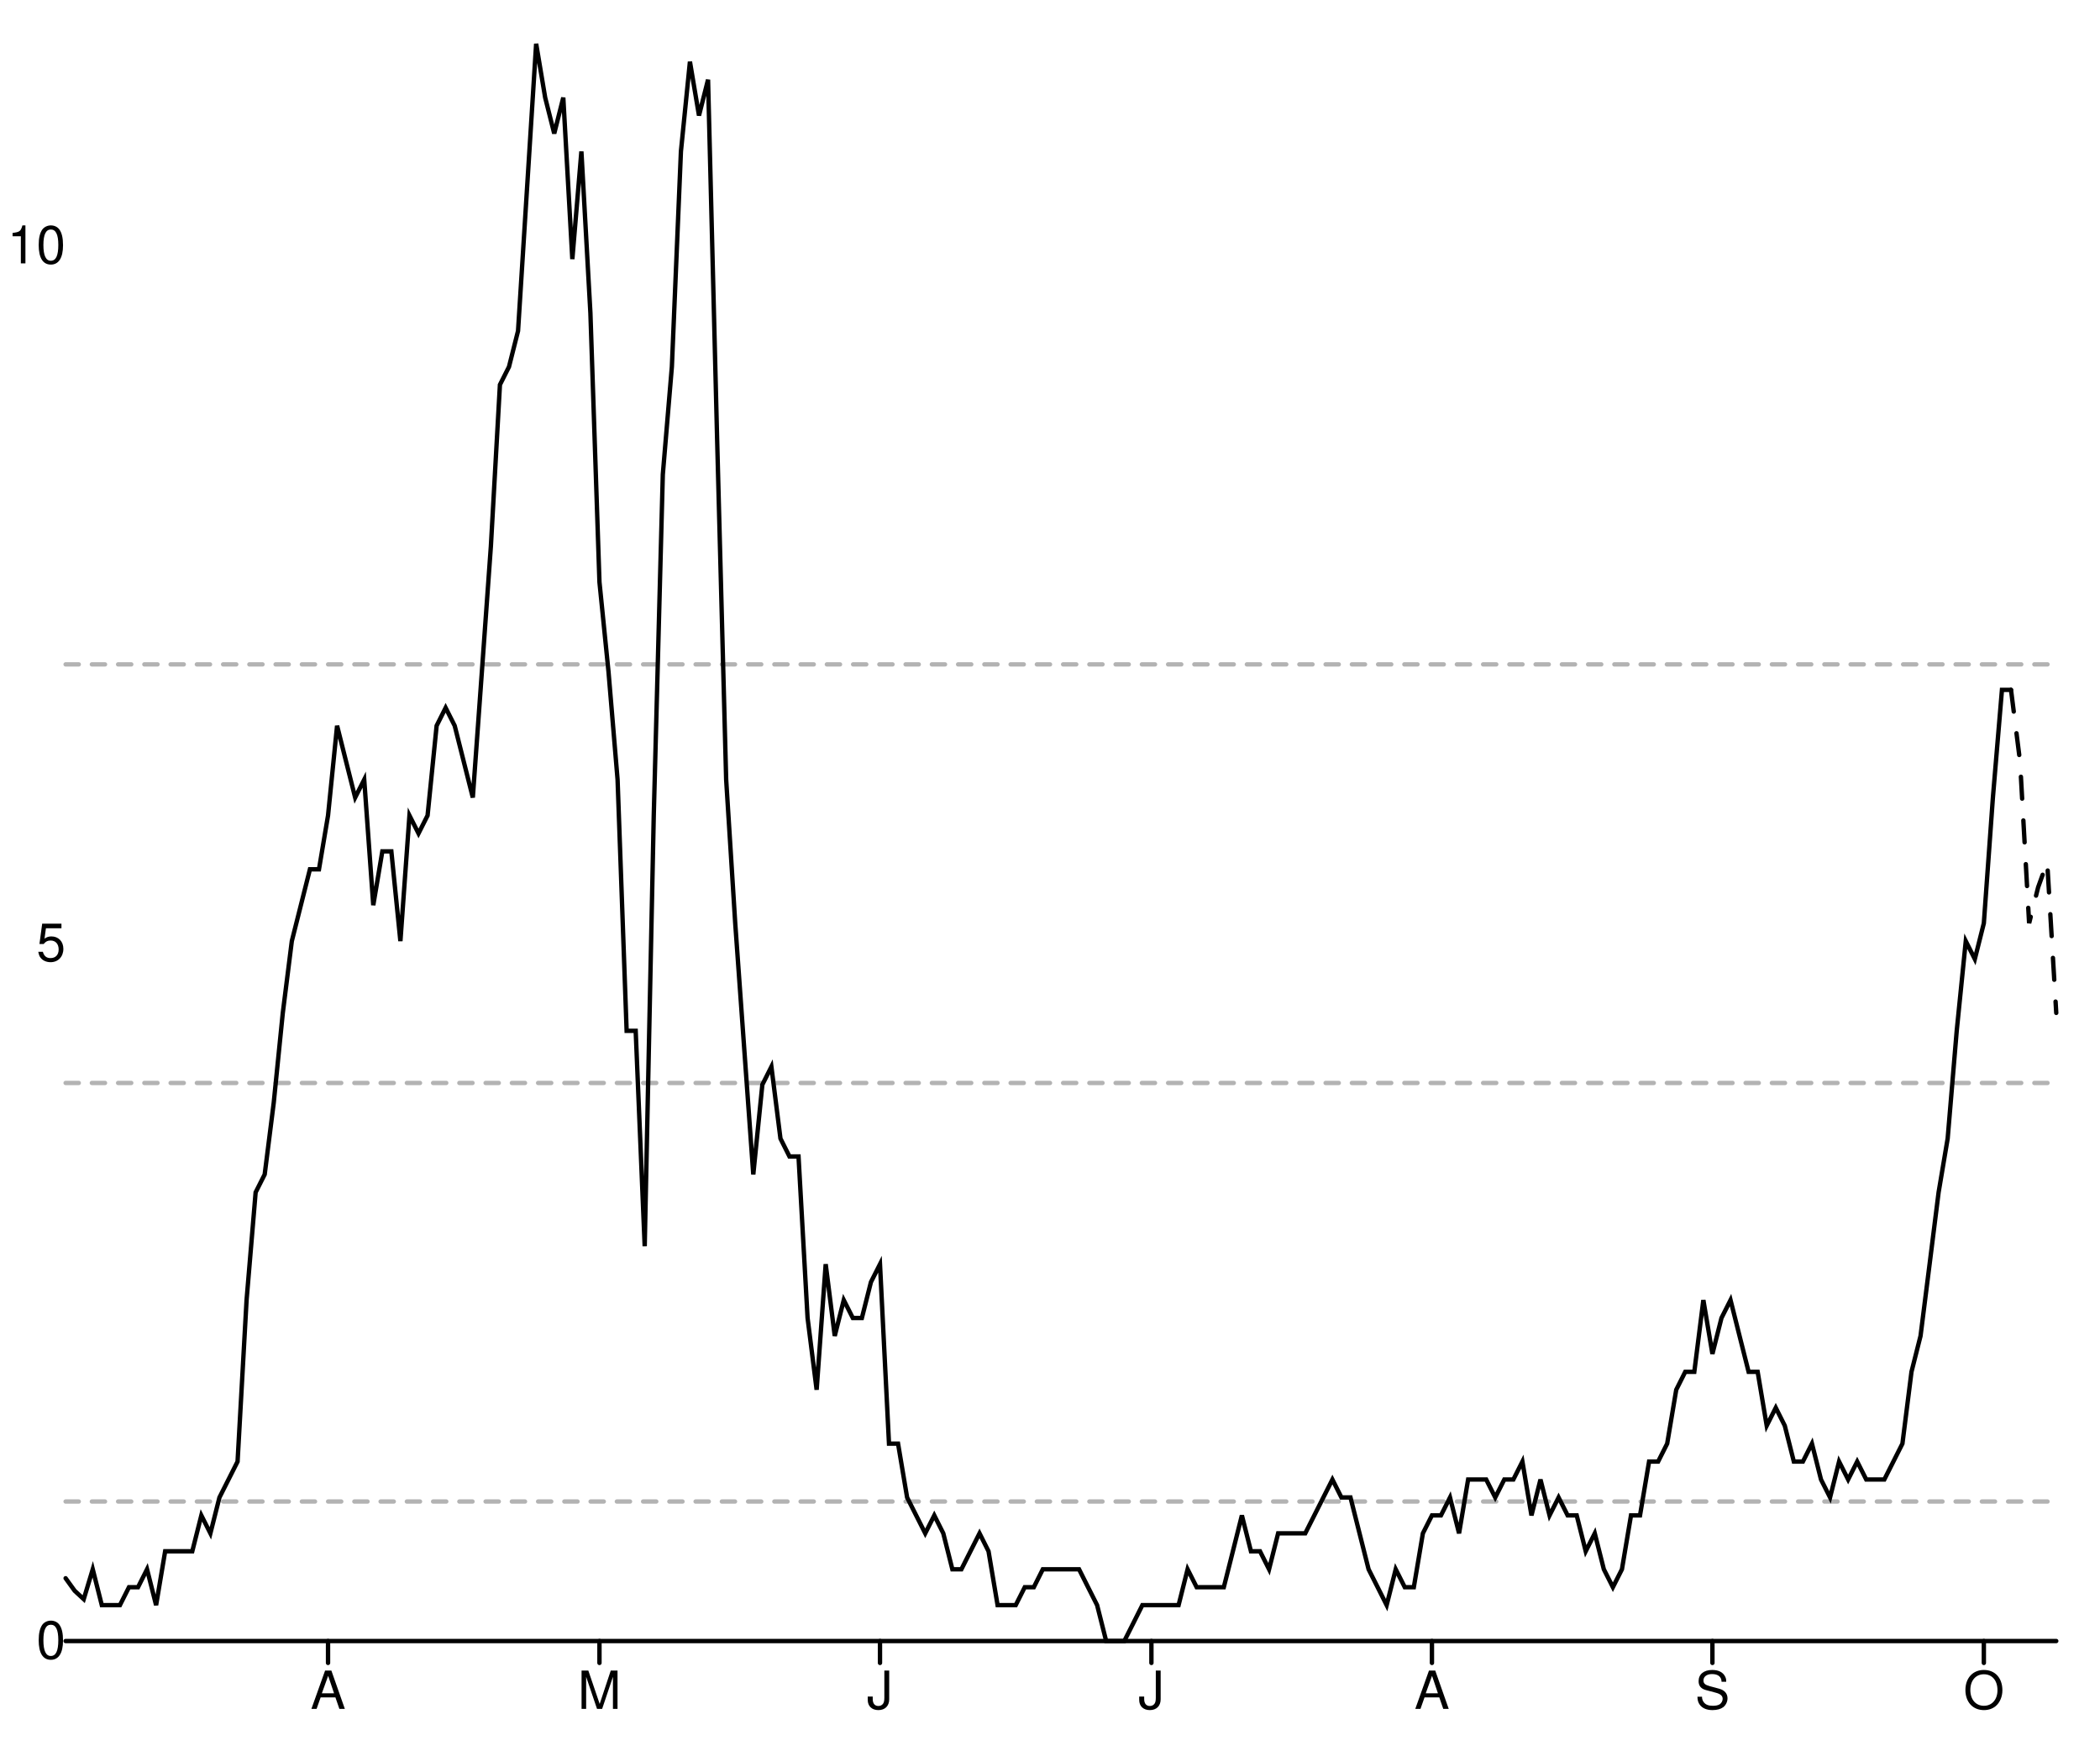
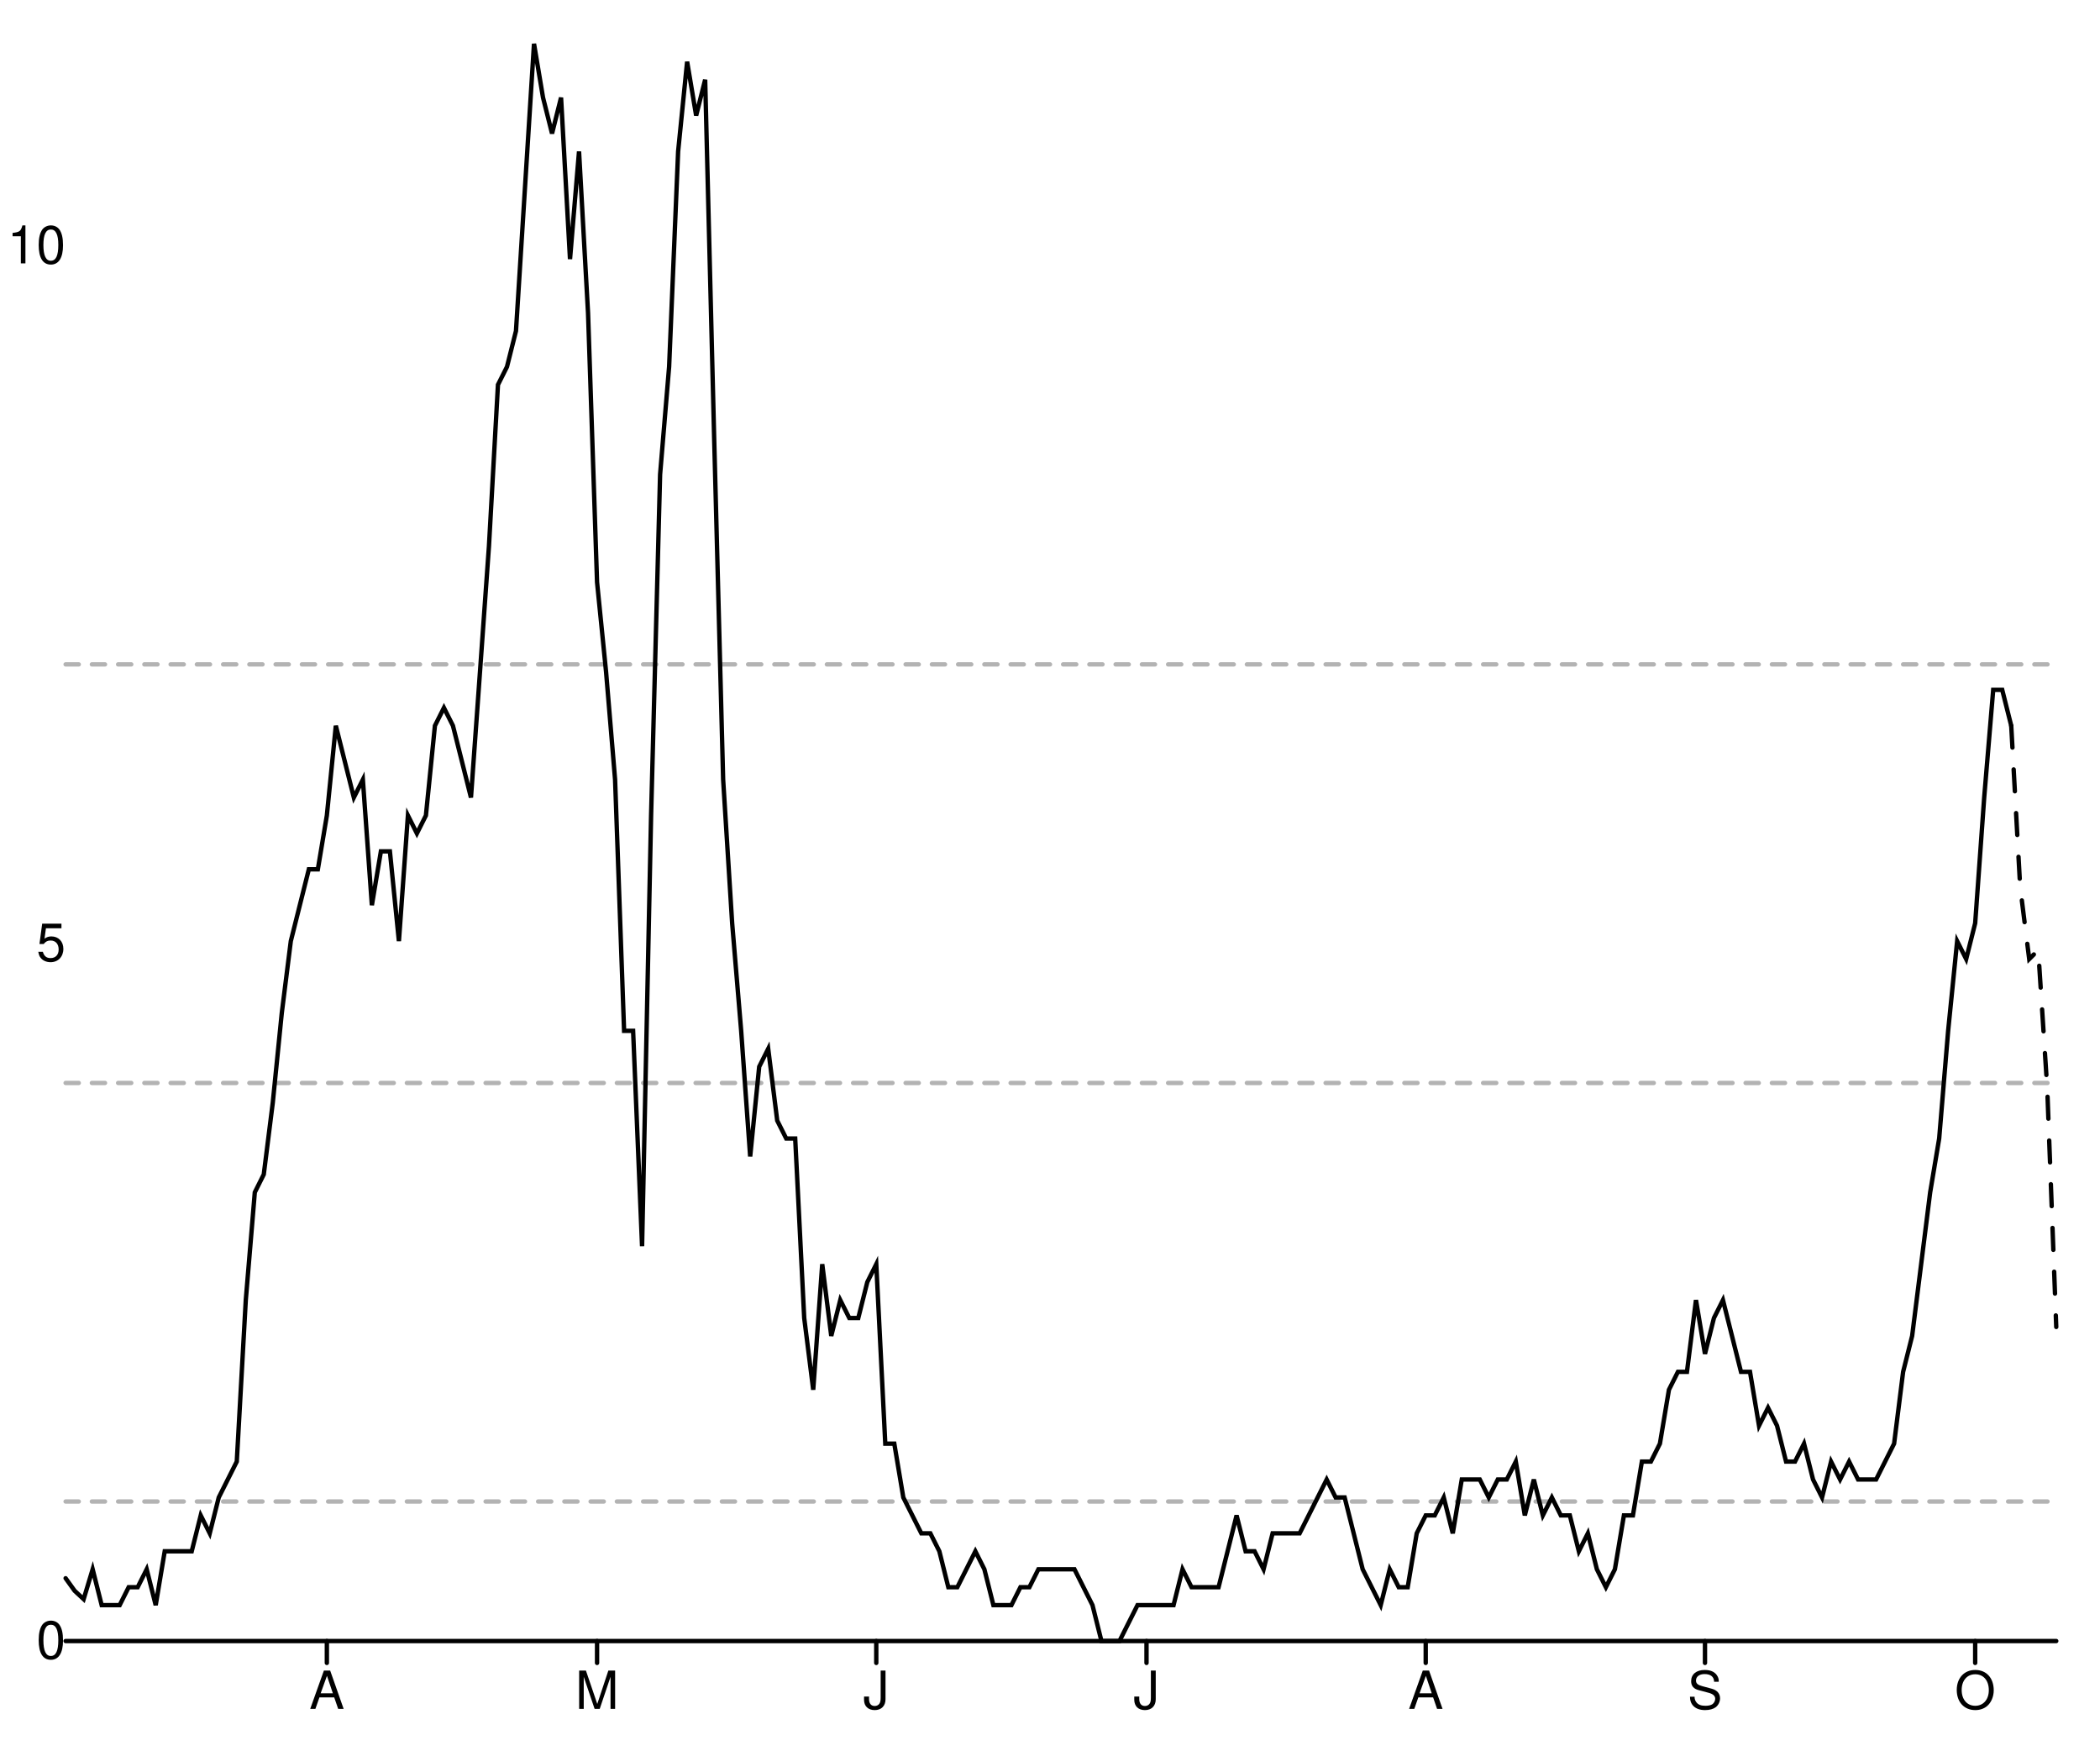
<svg xmlns="http://www.w3.org/2000/svg" width="480" height="400" viewBox="0 0 480 400" style="overflow:display" preserveAspectRatio="xMinYMin meet" overflow="visible">
  <defs>
    <style>
	.data-series path.line { fill-opacity: 0; stroke: black; }
	.data-series path.line.dotted { stroke-dasharray: 12 20 }
	.data-series circle { display: none; }
	.data-series:hover path.line, .data-series.on path.line { stroke-width: 1; }
	.data-series:hover circle, .data-series.on circle { display: inline; }
	.data-series circle:hover, .data-series circle.on { r: 1px!important; }
	.graph-grid { font-family: "Helvetica Neue",Helvetica,Arial,"Lucida Grande",sans-serif; }
	.graph-grid line { stroke: black; stroke-width: 1; stroke-linecap: round; }
	.graph-grid.graph-grid-x text { text-anchor: middle; dominant-baseline: hanging; transform: translateY(10px); }
	.graph-grid.graph-grid-y text { text-anchor: end; dominant-baseline: middle; transform: translateX(-10px); }
	</style>
  </defs>
  <g class="graph-grid graph-grid-y">
    <line x1="15.00" y1="375.00" x2="470.00" y2="375.00" data-left="15" />
    <text x="25" y="375" text-anchor="end">0</text>
    <text x="25" y="215.585" text-anchor="end">5</text>
    <text x="25" y="56.17" text-anchor="end">10</text>
    <text style="text-anchor:middle;dominant-baseline:hanging;font-weight:bold;transform: translateY(192.5px) rotate(-90deg);" />
  </g>
  <g class="graph-grid graph-grid-x">
-     <line class="tick" x1="74.98" y1="375.00" x2="74.98" y2="380.00" />
-     <text x="74.977" y="375" text-anchor="middle">A</text>
-     <line class="tick" x1="137.02" y1="375.00" x2="137.02" y2="380.00" />
-     <text x="137.023" y="375" text-anchor="middle">M</text>
-     <line class="tick" x1="201.14" y1="375.00" x2="201.14" y2="380.00" />
-     <text x="201.136" y="375" text-anchor="middle">J</text>
-     <line class="tick" x1="263.18" y1="375.00" x2="263.18" y2="380.00" />
-     <text x="263.182" y="375" text-anchor="middle">J</text>
-     <line class="tick" x1="327.30" y1="375.00" x2="327.30" y2="380.00" />
-     <text x="327.295" y="375" text-anchor="middle">A</text>
-     <line class="tick" x1="391.41" y1="375.00" x2="391.41" y2="380.00" />
-     <text x="391.409" y="375" text-anchor="middle">S</text>
-     <line class="tick" x1="453.45" y1="375.00" x2="453.45" y2="380.00" />
-     <text x="453.455" y="375" text-anchor="middle">O</text>
+     <line class="tick" x1="74.71" y1="375.00" x2="74.71" y2="380.00" />
+     <text x="74.706" y="375" text-anchor="middle">A</text>
+     <line class="tick" x1="136.47" y1="375.00" x2="136.47" y2="380.00" />
+     <text x="136.471" y="375" text-anchor="middle">M</text>
+     <line class="tick" x1="200.29" y1="375.00" x2="200.29" y2="380.00" />
+     <text x="200.294" y="375" text-anchor="middle">J</text>
+     <line class="tick" x1="262.06" y1="375.00" x2="262.06" y2="380.00" />
+     <text x="262.059" y="375" text-anchor="middle">J</text>
+     <line class="tick" x1="325.88" y1="375.00" x2="325.88" y2="380.00" />
+     <text x="325.882" y="375" text-anchor="middle">A</text>
+     <line class="tick" x1="389.71" y1="375.00" x2="389.71" y2="380.00" />
+     <text x="389.706" y="375" text-anchor="middle">S</text>
+     <line class="tick" x1="451.47" y1="375.00" x2="451.47" y2="380.00" />
+     <text x="451.471" y="375" text-anchor="middle">O</text>
    <text style="text-anchor:middle;dominant-baseline:hanging;font-weight:bold;transform: translateY(192.5px) rotate(-90deg);" />
  </g>
  <g data-series="widespread" class="data-series">
    <path d="M 15.00,151.82L 470.00,151.82" id="E07000181-level-0" class="line" stroke-width="1" stroke-linecap="round" stroke-dasharray="3,3" fill-opacity="0.3" opacity="0.3" />
  </g>
  <g data-series="substantial" class="data-series">
    <path d="M 15.00,247.47L 470.00,247.47" id="E07000181-level-1" class="line" stroke-width="1" stroke-linecap="round" stroke-dasharray="3,3" fill-opacity="0.3" opacity="0.3" />
  </g>
  <g data-series="moderate" class="data-series">
    <path d="M 15.00,343.12L 470.00,343.12" id="E07000181-level-2" class="line" stroke-width="1" stroke-linecap="round" stroke-dasharray="3,3" fill-opacity="0.3" opacity="0.3" />
  </g>
  <g data-series="new-cases" class="data-series">
-     <path d="M 15.00,360.65L 17.07,363.52L 19.14,365.43L 21.20,358.60L 23.27,366.80L 25.34,366.80L 27.41,366.80L 29.48,362.70L 31.55,362.70L 33.61,358.60L 35.68,366.80L 37.75,354.49L 39.82,354.49L 41.89,354.49L 43.95,354.49L 46.02,346.29L 48.09,350.39L 50.16,342.19L 52.23,338.09L 54.30,333.99L 56.36,297.08L 58.43,272.47L 60.50,268.37L 62.57,251.97L 64.64,231.46L 66.70,215.06L 68.77,206.85L 70.84,198.65L 72.91,198.65L 74.98,186.35L 77.05,165.84L 79.11,174.04L 81.18,182.25L 83.25,178.15L 85.32,206.85L 87.39,194.55L 89.45,194.55L 91.52,215.06L 93.59,186.35L 95.66,190.45L 97.73,186.35L 99.80,165.84L 101.86,161.74L 103.93,165.84L 106.00,174.04L 108.07,182.25L 110.14,153.54L 112.20,124.83L 114.27,87.92L 116.34,83.82L 118.41,75.62L 120.48,42.81L 122.55,10.00L 124.61,22.30L 126.68,30.51L 128.75,22.30L 130.82,59.21L 132.89,34.61L 134.95,71.52L 137.02,133.03L 139.09,153.54L 141.16,178.15L 143.23,235.56L 145.30,235.56L 147.36,284.78L 149.43,186.35L 151.50,108.43L 153.57,83.82L 155.64,34.61L 157.70,14.10L 159.77,26.40L 161.84,18.20L 163.91,100.22L 165.98,178.15L 168.05,210.96L 170.11,239.66L 172.18,268.37L 174.25,247.87L 176.32,243.76L 178.39,260.17L 180.45,264.27L 182.52,264.27L 184.59,301.18L 186.66,317.58L 188.73,288.88L 190.80,305.28L 192.86,297.08L 194.93,301.18L 197.00,301.18L 199.07,292.98L 201.14,288.88L 203.20,329.89L 205.27,329.89L 207.34,342.19L 209.41,346.29L 211.48,350.39L 213.55,346.29L 215.61,350.39L 217.68,358.60L 219.75,358.60L 221.82,354.49L 223.89,350.39L 225.95,354.49L 228.02,366.80L 230.09,366.80L 232.16,366.80L 234.23,362.70L 236.30,362.70L 238.36,358.60L 240.43,358.60L 242.50,358.60L 244.57,358.60L 246.64,358.60L 248.70,362.70L 250.77,366.80L 252.84,375.00L 254.91,375.00L 256.98,375.00L 259.05,370.90L 261.11,366.80L 263.18,366.80L 265.25,366.80L 267.32,366.80L 269.39,366.80L 271.45,358.60L 273.52,362.70L 275.59,362.70L 277.66,362.70L 279.73,362.70L 281.80,354.49L 283.86,346.29L 285.93,354.49L 288.00,354.49L 290.07,358.60L 292.14,350.39L 294.20,350.39L 296.27,350.39L 298.34,350.39L 300.41,346.29L 302.48,342.19L 304.55,338.09L 306.61,342.19L 308.68,342.19L 310.75,350.39L 312.82,358.60L 314.89,362.70L 316.95,366.80L 319.02,358.60L 321.09,362.70L 323.16,362.70L 325.23,350.39L 327.30,346.29L 329.36,346.29L 331.43,342.19L 333.50,350.39L 335.57,338.09L 337.64,338.09L 339.70,338.09L 341.77,342.19L 343.84,338.09L 345.91,338.09L 347.98,333.99L 350.05,346.29L 352.11,338.09L 354.18,346.29L 356.25,342.19L 358.32,346.29L 360.39,346.29L 362.45,354.49L 364.52,350.39L 366.59,358.60L 368.66,362.70L 370.73,358.60L 372.80,346.29L 374.86,346.29L 376.93,333.99L 379.00,333.99L 381.07,329.89L 383.14,317.58L 385.20,313.48L 387.27,313.48L 389.34,297.08L 391.41,309.38L 393.48,301.18L 395.55,297.08L 397.61,305.28L 399.68,313.48L 401.75,313.48L 403.82,325.79L 405.89,321.69L 407.95,325.79L 410.02,333.99L 412.09,333.99L 414.16,329.89L 416.23,338.09L 418.30,342.19L 420.36,333.99L 422.43,338.09L 424.50,333.99L 426.57,338.09L 428.64,338.09L 430.70,338.09L 432.77,333.99L 434.84,329.89L 436.91,313.48L 438.98,305.28L 441.05,288.88L 443.11,272.47L 445.18,260.17L 447.25,235.56L 449.32,215.06L 451.39,219.16L 453.45,210.96L 455.52,182.25L 457.59,157.64L 459.66,157.64" id="New cases" class="line" stroke-width="1" stroke-linecap="round" />
+     <path d="M 15.00,360.65L 17.06,363.52L 19.12,365.43L 21.18,358.60L 23.24,366.80L 25.29,366.80L 27.35,366.80L 29.41,362.70L 31.47,362.70L 33.53,358.60L 35.59,366.80L 37.65,354.49L 39.71,354.49L 41.76,354.49L 43.82,354.49L 45.88,346.29L 47.94,350.39L 50.00,342.19L 52.06,338.09L 54.12,333.99L 56.18,297.08L 58.24,272.47L 60.29,268.37L 62.35,251.97L 64.41,231.46L 66.47,215.06L 68.53,206.85L 70.59,198.65L 72.65,198.65L 74.71,186.35L 76.76,165.84L 78.82,174.04L 80.88,182.25L 82.94,178.15L 85.00,206.85L 87.06,194.55L 89.12,194.55L 91.18,215.06L 93.24,186.35L 95.29,190.45L 97.35,186.35L 99.41,165.84L 101.47,161.74L 103.53,165.84L 105.59,174.04L 107.65,182.25L 109.71,153.54L 111.76,124.83L 113.82,87.92L 115.88,83.82L 117.94,75.62L 120.00,42.81L 122.06,10.00L 124.12,22.30L 126.18,30.51L 128.24,22.30L 130.29,59.21L 132.35,34.61L 134.41,71.52L 136.47,133.03L 138.53,153.54L 140.59,178.15L 142.65,235.56L 144.71,235.56L 146.76,284.78L 148.82,186.35L 150.88,108.43L 152.94,83.82L 155.00,34.61L 157.06,14.10L 159.12,26.40L 161.18,18.20L 163.24,100.22L 165.29,178.15L 167.35,210.96L 169.41,235.56L 171.47,264.27L 173.53,243.76L 175.59,239.66L 177.65,256.07L 179.71,260.17L 181.76,260.17L 183.82,301.18L 185.88,317.58L 187.94,288.88L 190.00,305.28L 192.06,297.08L 194.12,301.18L 196.18,301.18L 198.24,292.98L 200.29,288.88L 202.35,329.89L 204.41,329.89L 206.47,342.19L 208.53,346.29L 210.59,350.39L 212.65,350.39L 214.71,354.49L 216.76,362.70L 218.82,362.70L 220.88,358.60L 222.94,354.49L 225.00,358.60L 227.06,366.80L 229.12,366.80L 231.18,366.80L 233.24,362.70L 235.29,362.70L 237.35,358.60L 239.41,358.60L 241.47,358.60L 243.53,358.60L 245.59,358.60L 247.65,362.70L 249.71,366.80L 251.76,375.00L 253.82,375.00L 255.88,375.00L 257.94,370.90L 260.00,366.80L 262.06,366.80L 264.12,366.80L 266.18,366.80L 268.24,366.80L 270.29,358.60L 272.35,362.70L 274.41,362.70L 276.47,362.70L 278.53,362.70L 280.59,354.49L 282.65,346.29L 284.71,354.49L 286.76,354.49L 288.82,358.60L 290.88,350.39L 292.94,350.39L 295.00,350.39L 297.06,350.39L 299.12,346.29L 301.18,342.19L 303.24,338.09L 305.29,342.19L 307.35,342.19L 309.41,350.39L 311.47,358.60L 313.53,362.70L 315.59,366.80L 317.65,358.60L 319.71,362.70L 321.76,362.70L 323.82,350.39L 325.88,346.29L 327.94,346.29L 330.00,342.19L 332.06,350.39L 334.12,338.09L 336.18,338.09L 338.24,338.09L 340.29,342.19L 342.35,338.09L 344.41,338.09L 346.47,333.99L 348.53,346.29L 350.59,338.09L 352.65,346.29L 354.71,342.19L 356.76,346.29L 358.82,346.29L 360.88,354.49L 362.94,350.39L 365.00,358.60L 367.06,362.70L 369.12,358.60L 371.18,346.29L 373.24,346.29L 375.29,333.99L 377.35,333.99L 379.41,329.89L 381.47,317.58L 383.53,313.48L 385.59,313.48L 387.65,297.08L 389.71,309.38L 391.76,301.18L 393.82,297.08L 395.88,305.28L 397.94,313.48L 400.00,313.48L 402.06,325.79L 404.12,321.69L 406.18,325.79L 408.24,333.99L 410.29,333.99L 412.35,329.89L 414.41,338.09L 416.47,342.19L 418.53,333.99L 420.59,338.09L 422.65,333.99L 424.71,338.09L 426.76,338.09L 428.82,338.09L 430.88,333.99L 432.94,329.89L 435.00,313.48L 437.06,305.28L 439.12,288.88L 441.18,272.47L 443.24,260.17L 445.29,235.56L 447.35,215.06L 449.41,219.16L 451.47,210.96L 453.53,182.25L 455.59,157.64L 457.65,157.64L 459.71,165.84" id="New cases" class="line" stroke-width="1" stroke-linecap="round" />
  </g>
  <g data-series="recent-cases" class="data-series">
-     <path d="M 459.66,157.64L 461.73,174.04L 463.80,210.96L 465.86,202.75L 467.93,197.01L 470.00,231.46" id="Recent cases" class="line" stroke-width="1" stroke-linecap="round" stroke-dasharray="5,5" />
+     <path d="M 459.71,165.84L 461.76,202.75L 463.82,219.16L 465.88,217.11L 467.94,248.69L 470.00,303.23" id="Recent cases" class="line" stroke-width="1" stroke-linecap="round" stroke-dasharray="5,5" />
  </g>
</svg>
